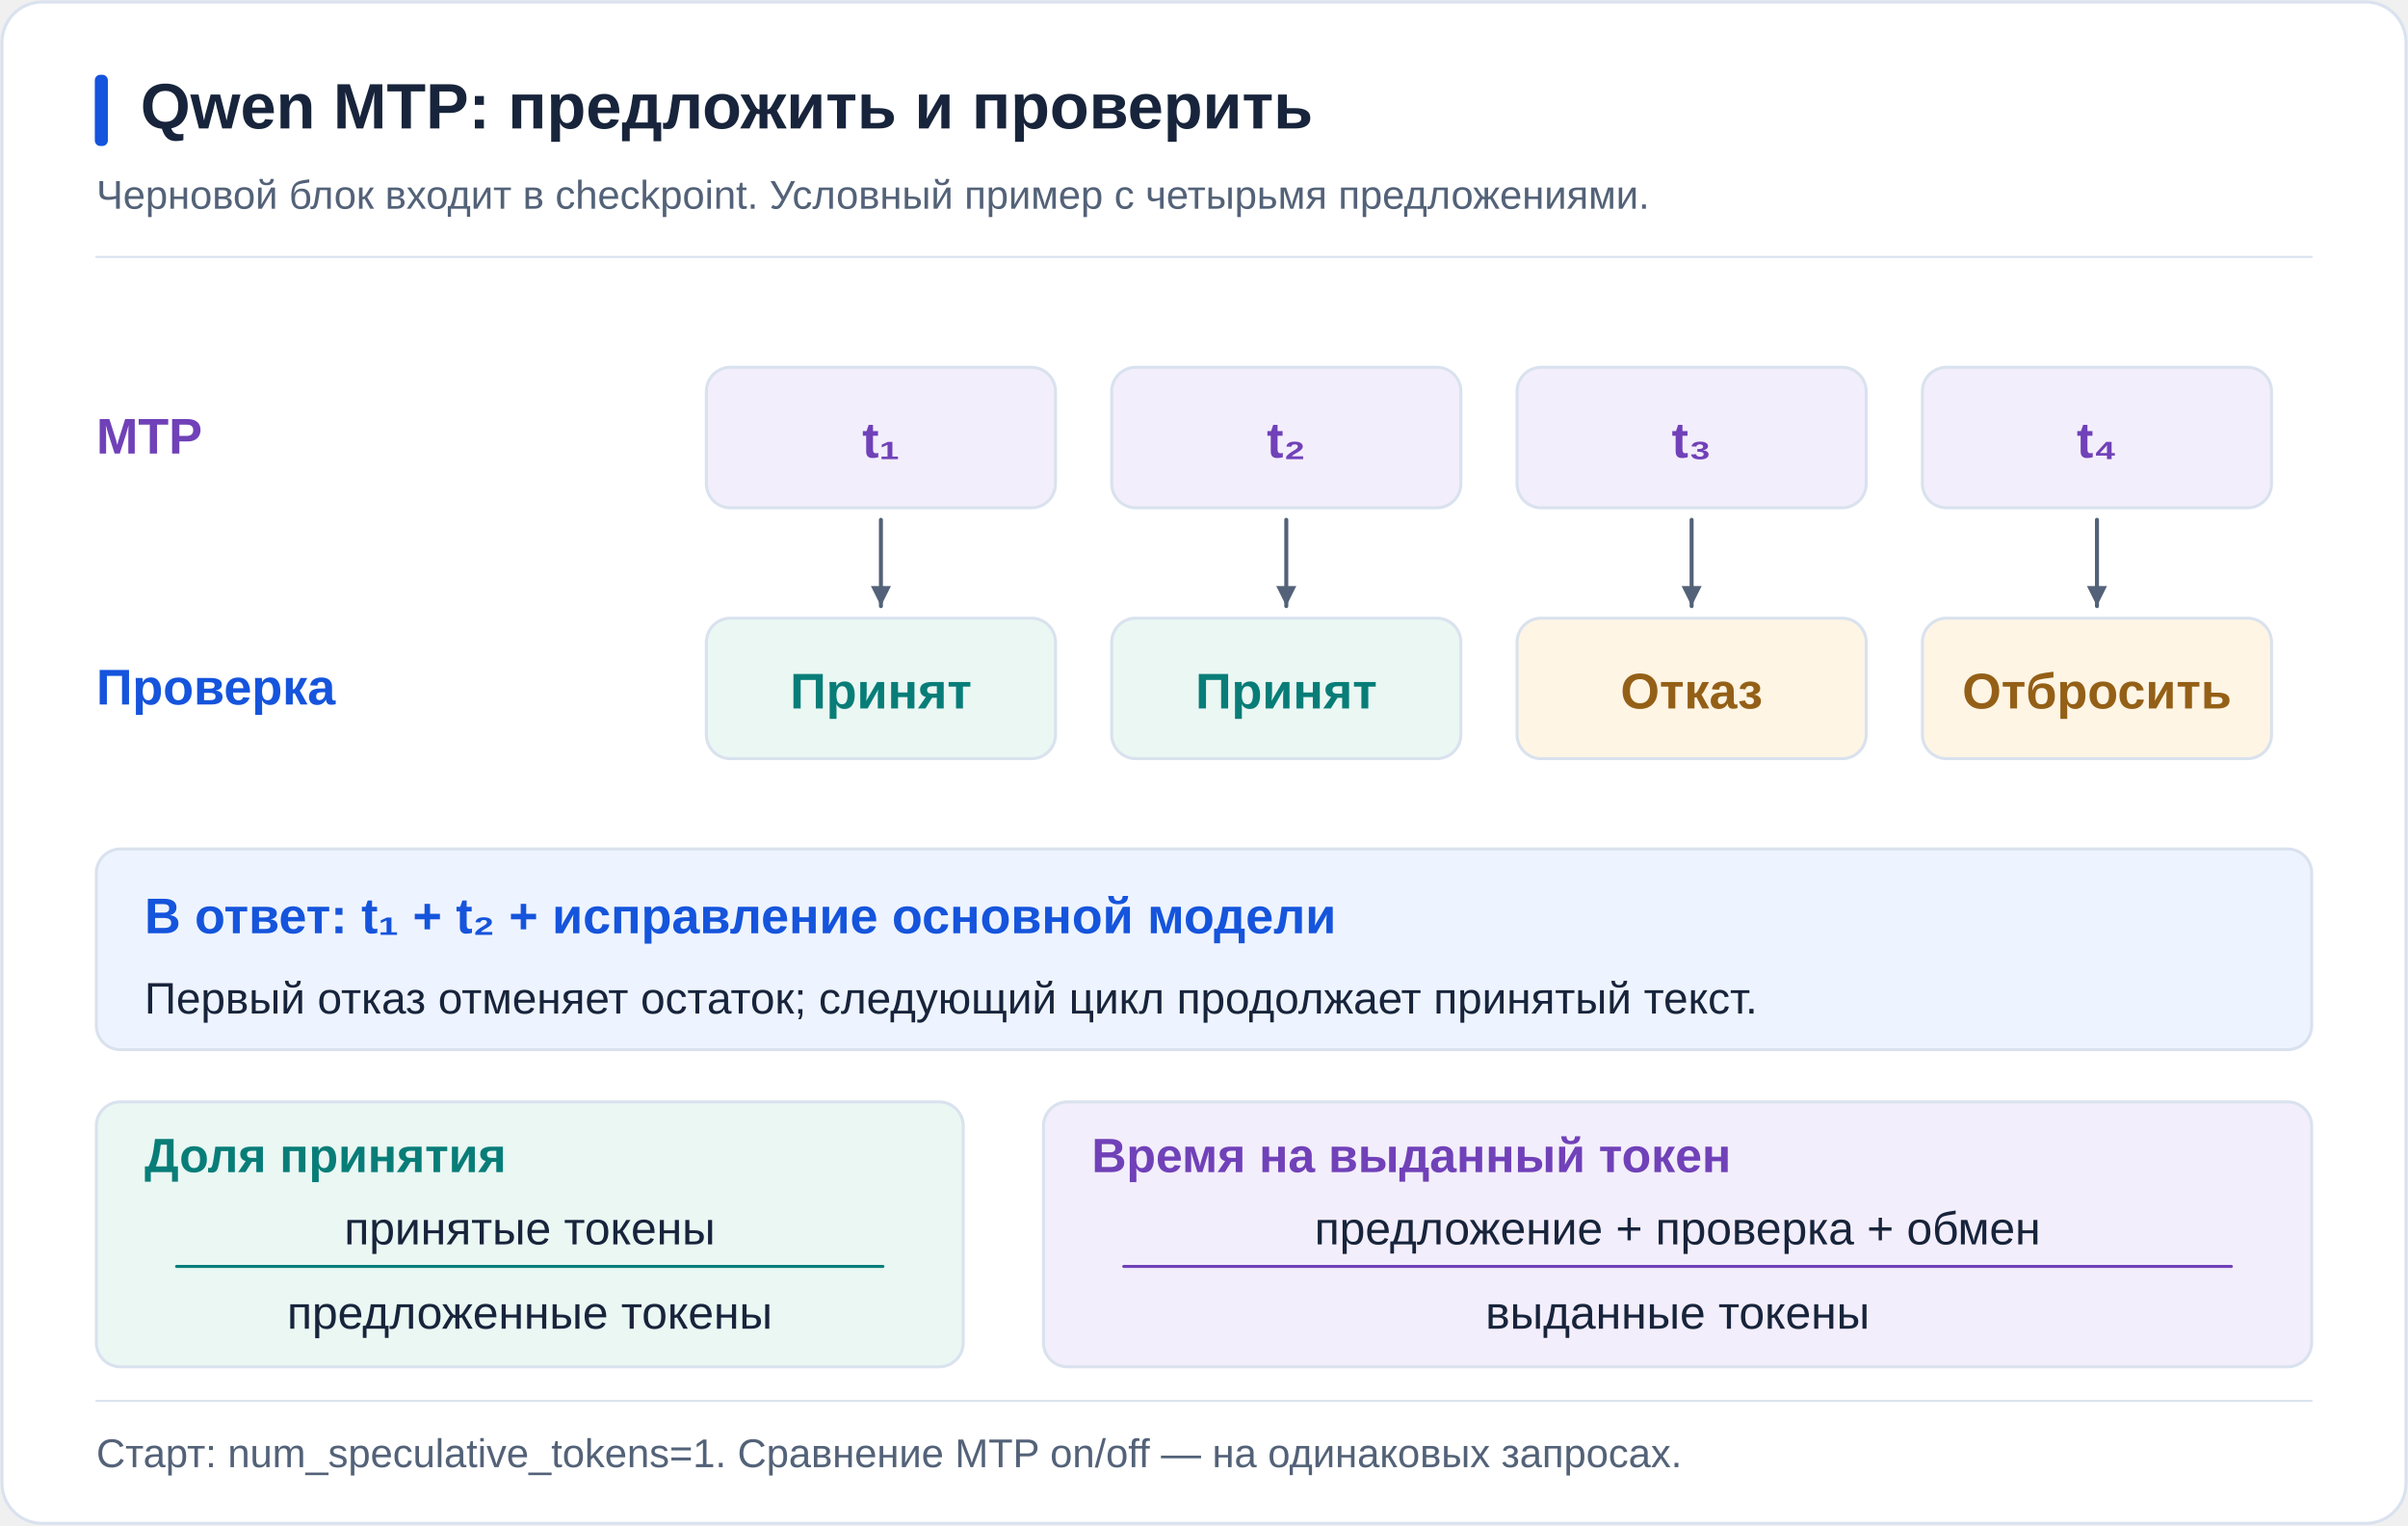
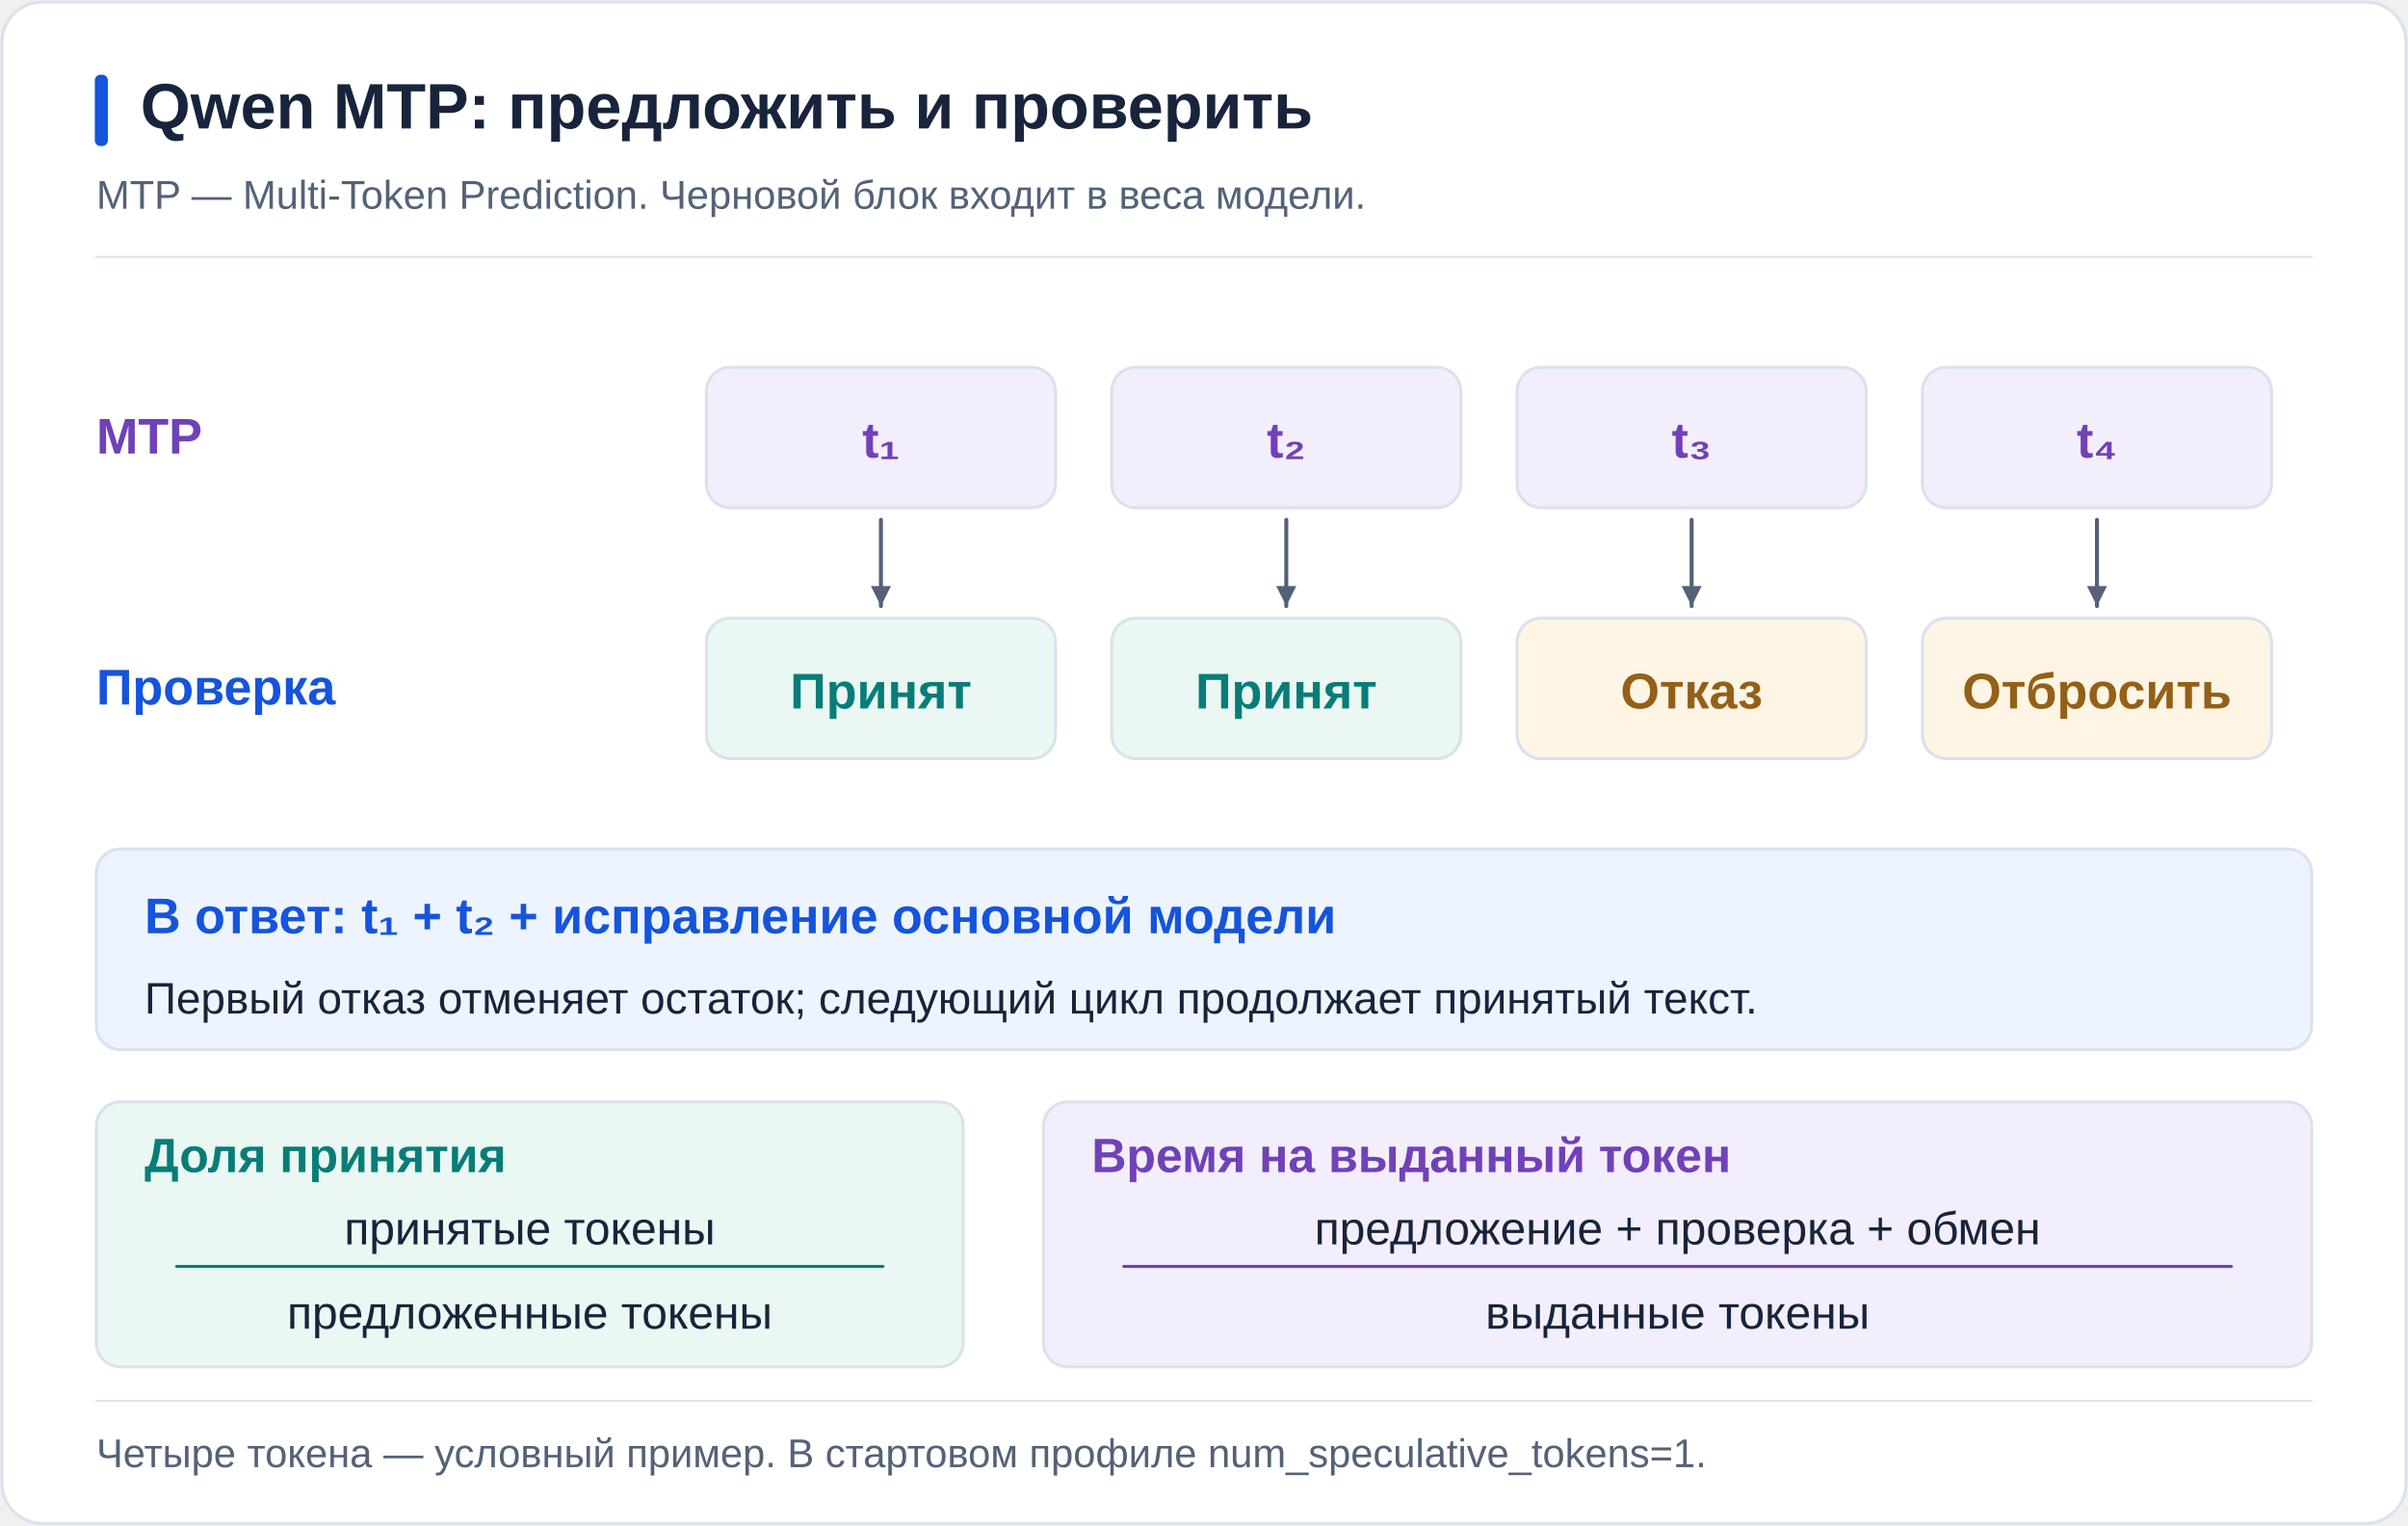
<svg xmlns="http://www.w3.org/2000/svg" width="1200" height="760" viewBox="0 0 1200 760" role="img" aria-labelledby="title desc" data-design="hardfest-v2">
  <defs>
    <marker id="arrow-1554dc" viewBox="0 0 10 10" refX="10" refY="5" markerWidth="10" markerHeight="10" markerUnits="userSpaceOnUse" orient="auto">
      <path d="M0 0 L10 5 L0 10 Z" fill="#1554dc" />
    </marker>
    <marker id="arrow-087d78" viewBox="0 0 10 10" refX="10" refY="5" markerWidth="10" markerHeight="10" markerUnits="userSpaceOnUse" orient="auto">
      <path d="M0 0 L10 5 L0 10 Z" fill="#087d78" />
    </marker>
    <marker id="arrow-7041b8" viewBox="0 0 10 10" refX="10" refY="5" markerWidth="10" markerHeight="10" markerUnits="userSpaceOnUse" orient="auto">
      <path d="M0 0 L10 5 L0 10 Z" fill="#7041b8" />
    </marker>
    <marker id="arrow-536278" viewBox="0 0 10 10" refX="10" refY="5" markerWidth="10" markerHeight="10" markerUnits="userSpaceOnUse" orient="auto">
      <path d="M0 0 L10 5 L0 10 Z" fill="#536278" />
    </marker>
  </defs>
-   <style>text{font-family:Arial,Helvetica,sans-serif;font-variant-numeric:tabular-nums}</style>
+   <style>text{font-family:Arial,Helvetica,sans-serif;font-variant-numeric:tabular-nums}.formula{font-family:"DejaVu Sans Mono",Menlo,Consolas,monospace}</style>
  <rect x="1" y="1" width="1198" height="758" rx="20" fill="#ffffff" stroke="#d9e2ee" stroke-width="1.5" />
  <rect x="48" y="38" width="5" height="34" rx="2" fill="#1554dc" stroke="#1554dc" stroke-width="1.5" />
  <text x="70" y="64" font-size="32" fill="#17243b" text-anchor="start" font-weight="700" data-max-width="1082">
    <tspan x="70" dy="0">Qwen MTP: предложить и проверить</tspan>
  </text>
  <text x="48" y="104" font-size="20" fill="#536278" text-anchor="start" data-max-width="1104">
-     <tspan x="48" dy="0">Черновой блок входит в checkpoint. Условный пример с четырьмя предложениями.</tspan>
+     <tspan x="48" dy="0">MTP — Multi-Token Prediction. Черновой блок входит в веса модели.</tspan>
  </text>
  <path d="M48 128 H1152" fill="none" stroke="#d9e2ee" stroke-width="1" stroke-linejoin="round" stroke-linecap="round" />
  <text x="48" y="226" font-size="25" fill="#7041b8" text-anchor="start" font-weight="700">
    <tspan x="48" dy="0">MTP</tspan>
  </text>
  <rect x="352" y="183" width="174" height="70" rx="12" fill="#f3eefb" stroke="#d9e2ee" stroke-width="1.5" data-node="true" />
  <text x="439" y="228" font-size="25" fill="#7041b8" text-anchor="middle" font-weight="700">
    <tspan x="439" dy="0">t₁</tspan>
  </text>
  <path d="M439.0 259 L439.0 302" fill="none" stroke="#536278" stroke-width="2" stroke-linejoin="round" stroke-linecap="round" marker-end="url(#arrow-536278)" data-connector="true" />
  <rect x="554" y="183" width="174" height="70" rx="12" fill="#f3eefb" stroke="#d9e2ee" stroke-width="1.5" data-node="true" />
  <text x="641" y="228" font-size="25" fill="#7041b8" text-anchor="middle" font-weight="700">
    <tspan x="641" dy="0">t₂</tspan>
  </text>
  <path d="M641.0 259 L641.0 302" fill="none" stroke="#536278" stroke-width="2" stroke-linejoin="round" stroke-linecap="round" marker-end="url(#arrow-536278)" data-connector="true" />
  <rect x="756" y="183" width="174" height="70" rx="12" fill="#f3eefb" stroke="#d9e2ee" stroke-width="1.5" data-node="true" />
  <text x="843" y="228" font-size="25" fill="#7041b8" text-anchor="middle" font-weight="700">
    <tspan x="843" dy="0">t₃</tspan>
  </text>
  <path d="M843.0 259 L843.0 302" fill="none" stroke="#536278" stroke-width="2" stroke-linejoin="round" stroke-linecap="round" marker-end="url(#arrow-536278)" data-connector="true" />
  <rect x="958" y="183" width="174" height="70" rx="12" fill="#f3eefb" stroke="#d9e2ee" stroke-width="1.5" data-node="true" />
  <text x="1045" y="228" font-size="25" fill="#7041b8" text-anchor="middle" font-weight="700">
    <tspan x="1045" dy="0">t₄</tspan>
  </text>
  <path d="M1045.0 259 L1045.0 302" fill="none" stroke="#536278" stroke-width="2" stroke-linejoin="round" stroke-linecap="round" marker-end="url(#arrow-536278)" data-connector="true" />
  <text x="48" y="351" font-size="25" fill="#1554dc" text-anchor="start" font-weight="700">
    <tspan x="48" dy="0">Проверка</tspan>
  </text>
  <rect x="352" y="308" width="174" height="70" rx="12" fill="#eaf7f3" stroke="#d9e2ee" stroke-width="1.5" data-node="true" />
  <text x="439" y="353" font-size="25" fill="#087d78" text-anchor="middle" font-weight="700">
    <tspan x="439" dy="0">Принят</tspan>
  </text>
  <rect x="554" y="308" width="174" height="70" rx="12" fill="#eaf7f3" stroke="#d9e2ee" stroke-width="1.5" data-node="true" />
  <text x="641" y="353" font-size="25" fill="#087d78" text-anchor="middle" font-weight="700">
    <tspan x="641" dy="0">Принят</tspan>
  </text>
  <rect x="756" y="308" width="174" height="70" rx="12" fill="#fff5e4" stroke="#d9e2ee" stroke-width="1.5" data-node="true" />
  <text x="843" y="353" font-size="25" fill="#946017" text-anchor="middle" font-weight="700">
    <tspan x="843" dy="0">Отказ</tspan>
  </text>
  <rect x="958" y="308" width="174" height="70" rx="12" fill="#fff5e4" stroke="#d9e2ee" stroke-width="1.5" data-node="true" />
  <text x="1045" y="353" font-size="25" fill="#946017" text-anchor="middle" font-weight="700">
    <tspan x="1045" dy="0">Отбросить</tspan>
  </text>
  <rect x="48" y="423" width="1104" height="100" rx="12" fill="#eef4ff" stroke="#d9e2ee" stroke-width="1.5" data-node="true" />
  <text x="72" y="465" font-size="25" fill="#1554dc" text-anchor="start" font-weight="700" data-max-width="1056">
    <tspan x="72" dy="0">В ответ: t₁ + t₂ + исправление основной модели</tspan>
  </text>
  <text x="72" y="505" font-size="22" fill="#17243b" text-anchor="start" data-max-width="1056">
    <tspan x="72" dy="0">Первый отказ отменяет остаток; следующий цикл продолжает принятый текст.</tspan>
  </text>
  <rect x="48" y="549" width="432" height="132" rx="12" fill="#eaf7f3" stroke="#d9e2ee" stroke-width="1.5" />
  <text x="72" y="584" font-size="24" fill="#087d78" text-anchor="start" font-weight="700">
    <tspan x="72" dy="0">Доля принятия</tspan>
  </text>
  <text x="264.0" y="620" font-size="23" fill="#17243b" text-anchor="middle">
    <tspan x="264.0" dy="0">принятые токены</tspan>
  </text>
  <path d="M88 631 H440" fill="none" stroke="#087d78" stroke-width="1.5" stroke-linejoin="round" stroke-linecap="round" />
  <text x="264.0" y="662" font-size="23" fill="#17243b" text-anchor="middle">
    <tspan x="264.0" dy="0">предложенные токены</tspan>
  </text>
  <rect x="520" y="549" width="632" height="132" rx="12" fill="#f3eefb" stroke="#d9e2ee" stroke-width="1.5" />
  <text x="544" y="584" font-size="24" fill="#7041b8" text-anchor="start" font-weight="700">
    <tspan x="544" dy="0">Время на выданный токен</tspan>
  </text>
  <text x="836.0" y="620" font-size="23" fill="#17243b" text-anchor="middle">
    <tspan x="836.0" dy="0">предложение + проверка + обмен</tspan>
  </text>
  <path d="M560 631 H1112" fill="none" stroke="#7041b8" stroke-width="1.5" stroke-linejoin="round" stroke-linecap="round" />
  <text x="836.0" y="662" font-size="23" fill="#17243b" text-anchor="middle">
    <tspan x="836.0" dy="0">выданные токены</tspan>
  </text>
  <path d="M48 698 H1152" fill="none" stroke="#d9e2ee" stroke-width="1" stroke-linejoin="round" stroke-linecap="round" />
  <text x="48" y="731" font-size="20" fill="#536278" text-anchor="start" data-max-width="1104">
-     <tspan x="48" dy="0">Старт: num_speculative_tokens=1. Сравнение MTP on/off — на одинаковых запросах.</tspan>
+     <tspan x="48" dy="0">Четыре токена — условный пример. В стартовом профиле num_speculative_tokens=1.</tspan>
  </text>
</svg>
